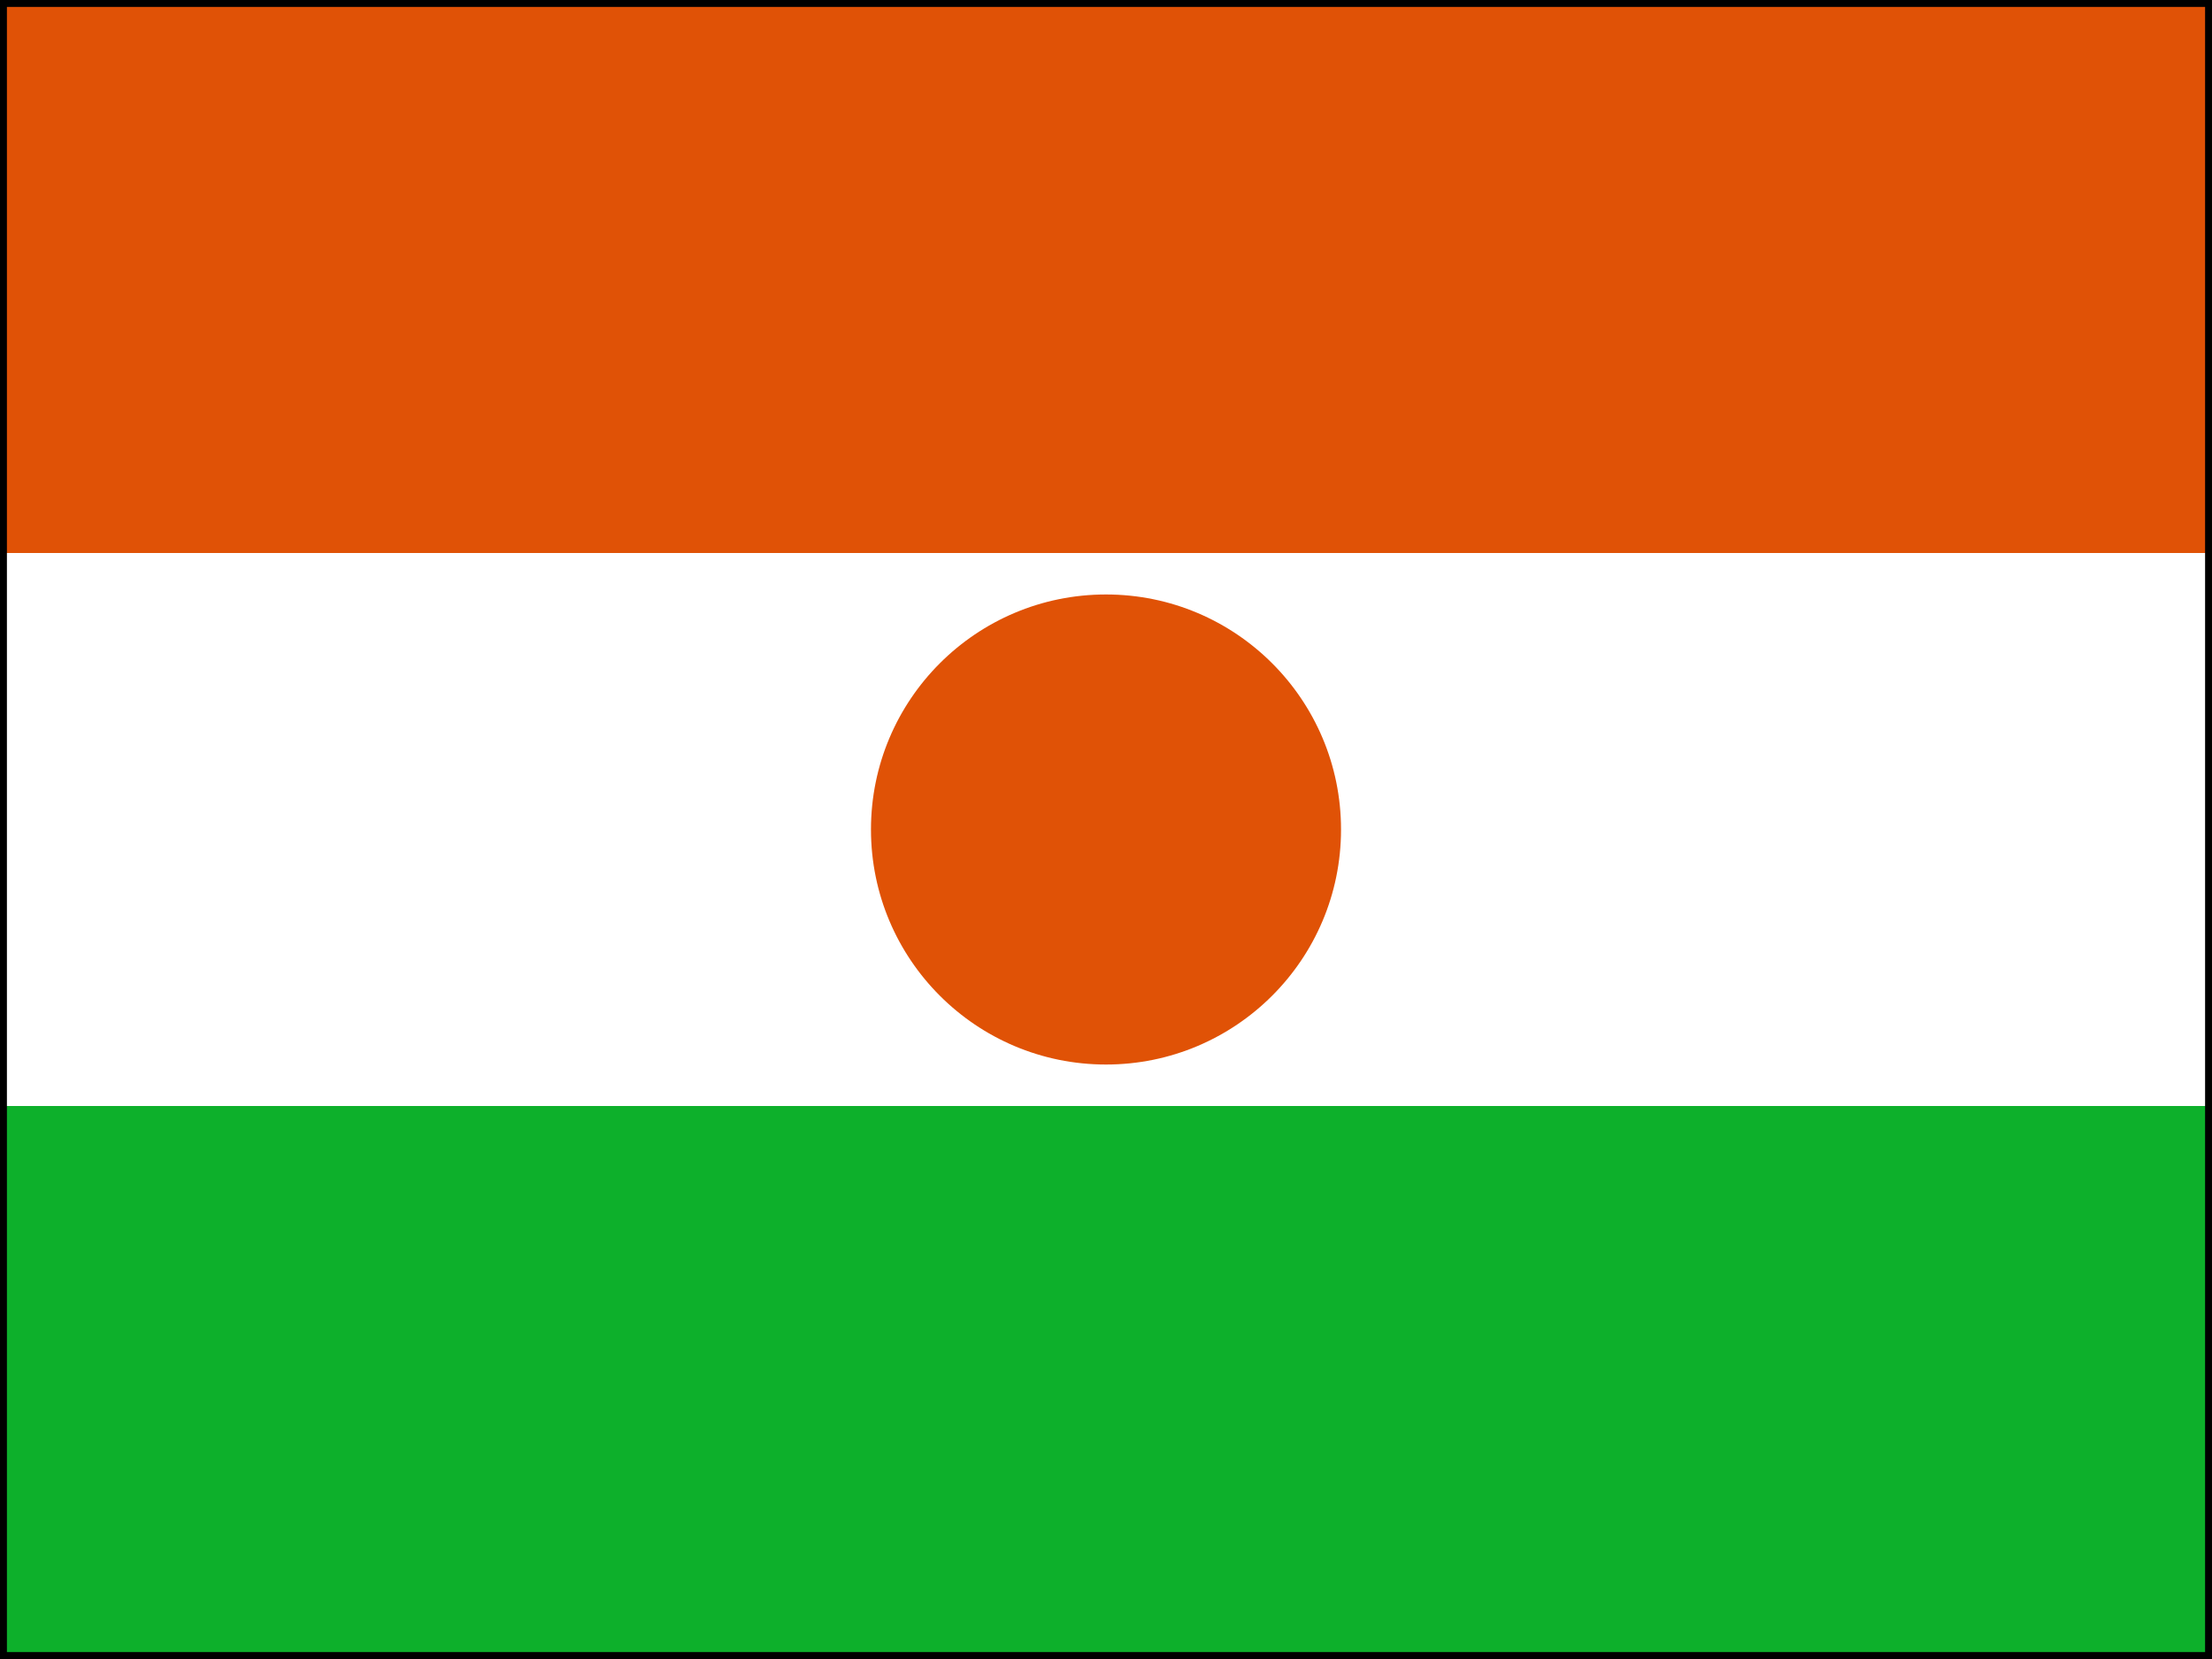
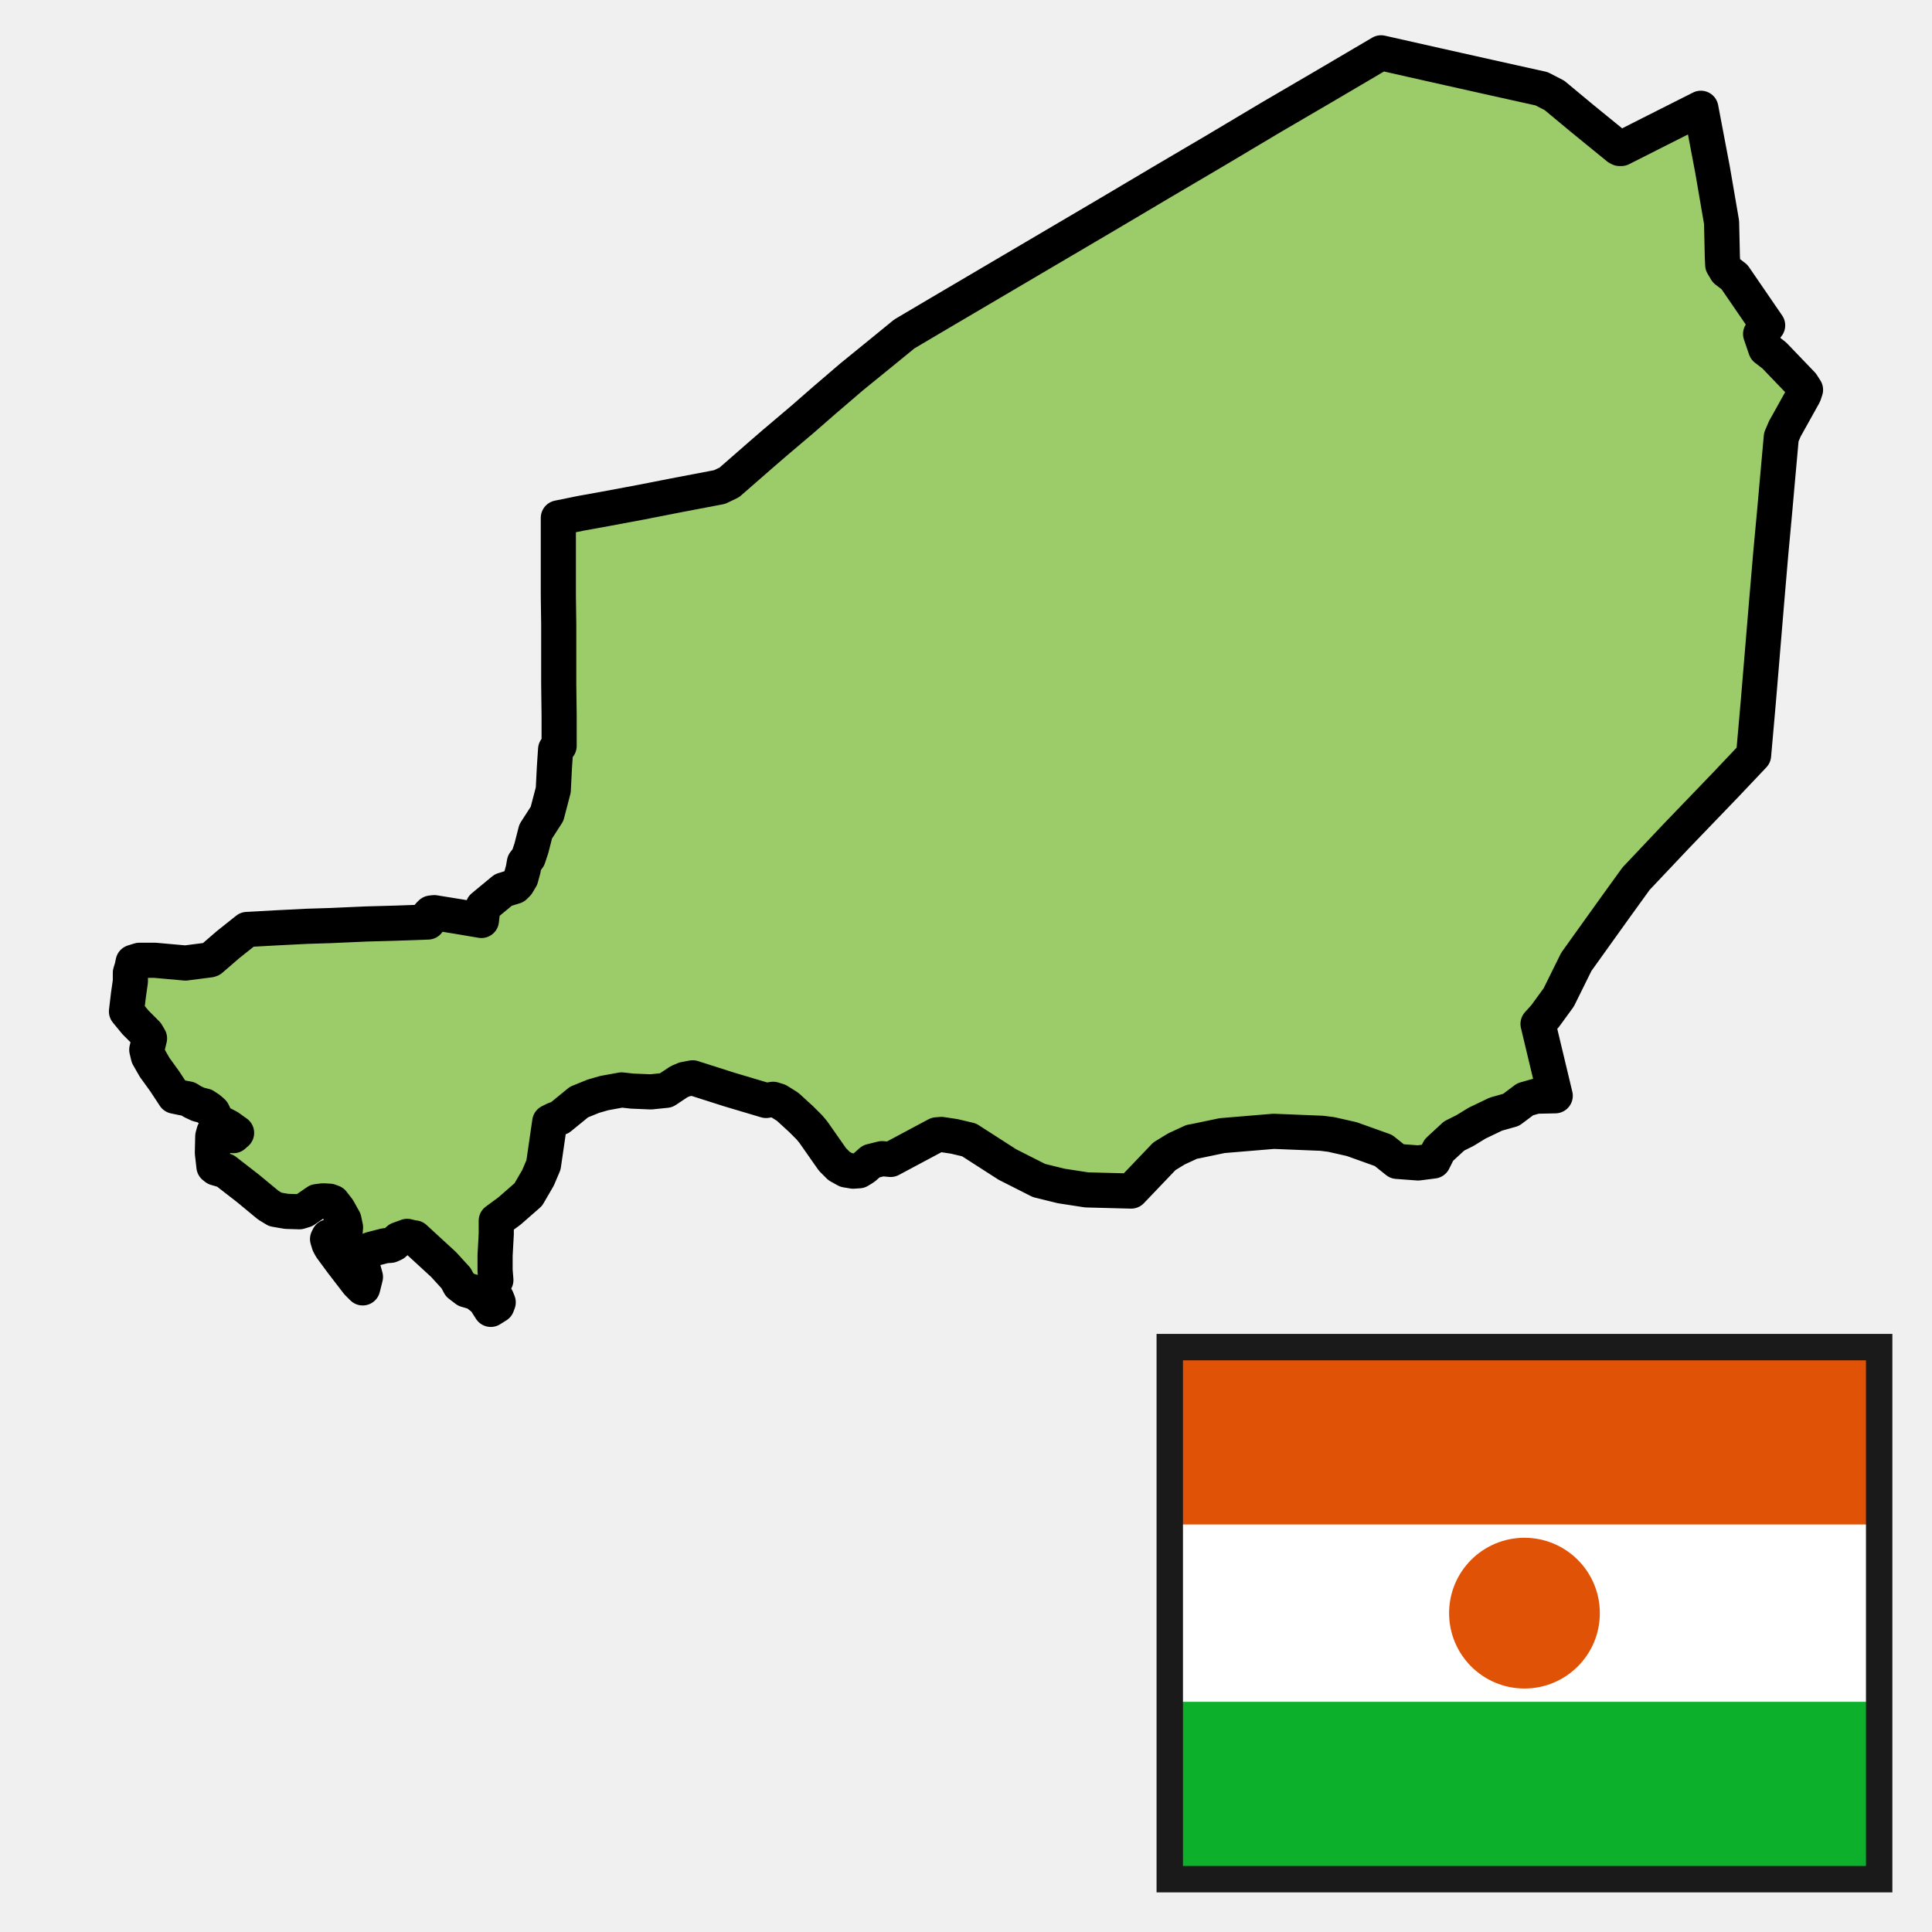
- <svg xmlns="http://www.w3.org/2000/svg" id="flag-icons-ne" viewBox="0 0 640 480" data-copyright="© 2026 Sensory App House">
-   <path fill="#0db02b" d="M0 0h640v480H0z" />
-   <path fill="#fff" d="M0 0h640v320H0z" />
-   <path fill="#e05206" d="M0 0h640v160H0z" />
-   <circle cx="320" cy="240" r="68" fill="#e05206" />
-   <rect x="1" y="1" width="638" height="478" fill="none" stroke="#000000" stroke-width="2" />
+ <svg xmlns="http://www.w3.org/2000/svg" viewBox="0 0 512 512">
+   <g transform="translate(-8.91 -84.41) scale(1.0348)">
+     <path d="M 406.9 362.2 L 402.0 362.3 L 399.2 363.1 L 395.6 365.8 L 391.7 366.9 L 386.9 369.2 L 383.8 371.1 L 381.0 372.5 L 377.1 376.1 L 375.7 378.9 L 371.8 379.4 L 366.4 379.0 L 362.9 376.2 L 354.8 373.3 L 349.5 372.1 L 347.1 371.8 L 334.8 371.3 L 321.6 372.4 L 314.9 373.8 L 313.8 374.0 L 309.9 375.8 L 306.8 377.7 L 298.3 386.6 L 286.9 386.3 L 280.4 385.3 L 274.7 383.9 L 266.6 379.8 L 256.8 373.5 L 253.0 372.6 L 249.7 372.1 L 248.5 372.2 L 236.7 378.5 L 234.5 378.3 L 231.7 379.0 L 229.9 380.6 L 228.6 381.4 L 227.1 381.5 L 225.3 381.2 L 223.5 380.2 L 221.8 378.5 L 216.9 371.5 L 215.9 370.3 L 213.8 368.2 L 210.3 365.0 L 207.9 363.5 L 206.6 363.1 L 204.8 363.4 L 195.4 360.6 L 186.0 357.6 L 183.9 358.0 L 182.5 358.6 L 179.2 360.8 L 175.3 361.2 L 170.5 361.0 L 167.8 360.7 L 163.4 361.5 L 160.6 362.3 L 156.9 363.8 L 152.0 367.8 L 150.6 368.3 L 149.4 368.9 L 147.8 379.9 L 146.4 383.2 L 143.9 387.5 L 139.1 391.7 L 135.7 394.2 L 135.7 397.6 L 135.4 403.1 L 135.4 406.9 L 135.6 409.4 L 135.0 410.6 L 134.8 411.7 L 135.0 413.3 L 135.8 414.1 L 136.2 415.1 L 135.9 415.9 L 134.3 416.9 L 132.7 414.4 L 130.4 412.6 L 128.0 411.9 L 126.3 410.6 L 125.4 408.9 L 122.2 405.4 L 114.8 398.6 L 114.1 398.5 L 112.9 398.2 L 110.7 399.0 L 109.5 400.1 L 108.6 400.5 L 107.2 400.6 L 103.7 401.5 L 100.9 402.6 L 100.8 403.5 L 102.2 408.6 L 101.5 411.4 L 100.2 410.1 L 96.2 404.9 L 93.4 401.1 L 92.9 400.2 L 92.5 398.9 L 92.8 398.3 L 93.9 397.9 L 96.5 397.4 L 97.0 397.0 L 97.1 395.9 L 96.7 394.0 L 95.2 391.3 L 93.8 389.5 L 93.0 389.2 L 91.4 389.1 L 89.8 389.3 L 86.6 391.5 L 85.3 391.9 L 82.0 391.8 L 79.1 391.3 L 77.3 390.2 L 72.1 385.9 L 66.3 381.4 L 63.9 380.7 L 63.4 380.3 L 63.0 376.8 L 63.1 372.6 L 63.4 371.5 L 65.8 372.1 L 68.4 372.4 L 69.2 371.7 L 67.1 370.2 L 64.2 368.7 L 63.1 366.4 L 62.2 365.6 L 61.0 364.8 L 59.4 364.4 L 57.9 363.7 L 56.8 363.0 L 55.2 362.7 L 53.3 362.3 L 50.8 358.5 L 48.2 354.9 L 46.6 352.1 L 46.2 350.4 L 46.9 347.5 L 46.2 346.3 L 43.3 343.4 L 41.0 340.6 L 41.5 336.4 L 42.0 332.9 L 42.0 330.7 L 42.4 329.4 L 42.7 328.0 L 44.3 327.5 L 48.3 327.5 L 56.1 328.2 L 62.3 327.4 L 62.6 327.3 L 67.0 323.5 L 71.9 319.6 L 79.2 319.2 L 87.1 318.8 L 93.4 318.6 L 102.4 318.2 L 109.7 318.0 L 118.2 317.7 L 118.5 315.9 L 119.0 315.4 L 119.8 315.3 L 126.0 316.3 L 131.9 317.3 L 132.3 313.8 L 137.5 309.5 L 140.4 308.6 L 141.1 307.9 L 142.0 306.4 L 142.6 304.2 L 142.9 302.5 L 143.9 301.2 L 144.7 298.8 L 145.8 294.5 L 148.7 290.0 L 150.3 283.9 L 150.6 278.0 L 150.9 273.5 L 151.8 272.6 L 151.8 264.7 L 151.7 256.7 L 151.7 249.9 L 151.7 241.5 L 151.6 234.1 L 151.6 226.1 L 151.6 219.0 L 151.6 214.2 L 157.5 213.0 L 163.6 211.9 L 172.7 210.2 L 182.4 208.3 L 192.9 206.3 L 195.4 205.1 L 203.3 198.2 L 207.0 195.0 L 214.2 188.9 L 219.7 184.1 L 226.7 178.1 L 234.2 172.0 L 240.2 167.1 L 249.5 161.6 L 263.6 153.3 L 277.7 145.0 L 291.8 136.7 L 305.8 128.4 L 319.9 120.1 L 334.0 111.7 L 348.2 103.4 L 362.3 95.1 L 376.5 98.3 L 389.9 101.3 L 403.4 104.3 L 406.7 106.0 L 413.8 111.9 L 423.0 119.4 L 423.4 119.6 L 423.8 119.6 L 432.7 115.1 L 444.2 109.3 L 447.2 125.1 L 449.5 138.5 L 449.7 147.2 L 449.8 149.4 L 450.7 150.9 L 452.8 152.5 L 461.3 164.9 L 459.5 167.1 L 460.8 170.9 L 463.0 172.6 L 470.1 180.0 L 471.0 181.4 L 470.6 182.6 L 465.7 191.4 L 464.8 193.5 L 463.8 204.6 L 463.1 212.5 L 462.1 223.3 L 461.0 236.2 L 460.1 247.0 L 458.9 261.4 L 457.7 275.0 L 450.6 282.5 L 437.9 295.7 L 427.6 306.6 L 422.4 313.8 L 412.3 327.9 L 407.8 337.0 L 404.3 341.8 L 402.5 343.8 L 404.1 350.5 L 406.9 362.2 Z" fill="#9ccb6a" stroke="#000000" stroke-width="9" stroke-linejoin="round" fill-rule="evenodd" />
+   </g>
+   <rect x="310" y="357" width="188" height="141" fill="#ffffff" />
+   <g transform="translate(310 357) scale(0.29375)">
+     <path fill="#0db02b" d="M0 0h640v480H0z" />
+     <path fill="#fff" d="M0 0h640v320H0z" />
+     <path fill="#e05206" d="M0 0h640v160H0z" />
+     <circle cx="320" cy="240" r="68" fill="#e05206" />
+     <rect x="1" y="1" width="638" height="478" fill="none" stroke="#000000" stroke-width="2" />
+   </g>
+   <rect x="310" y="357" width="188" height="141" fill="none" stroke="#1a1a1a" stroke-width="7" />
</svg>
